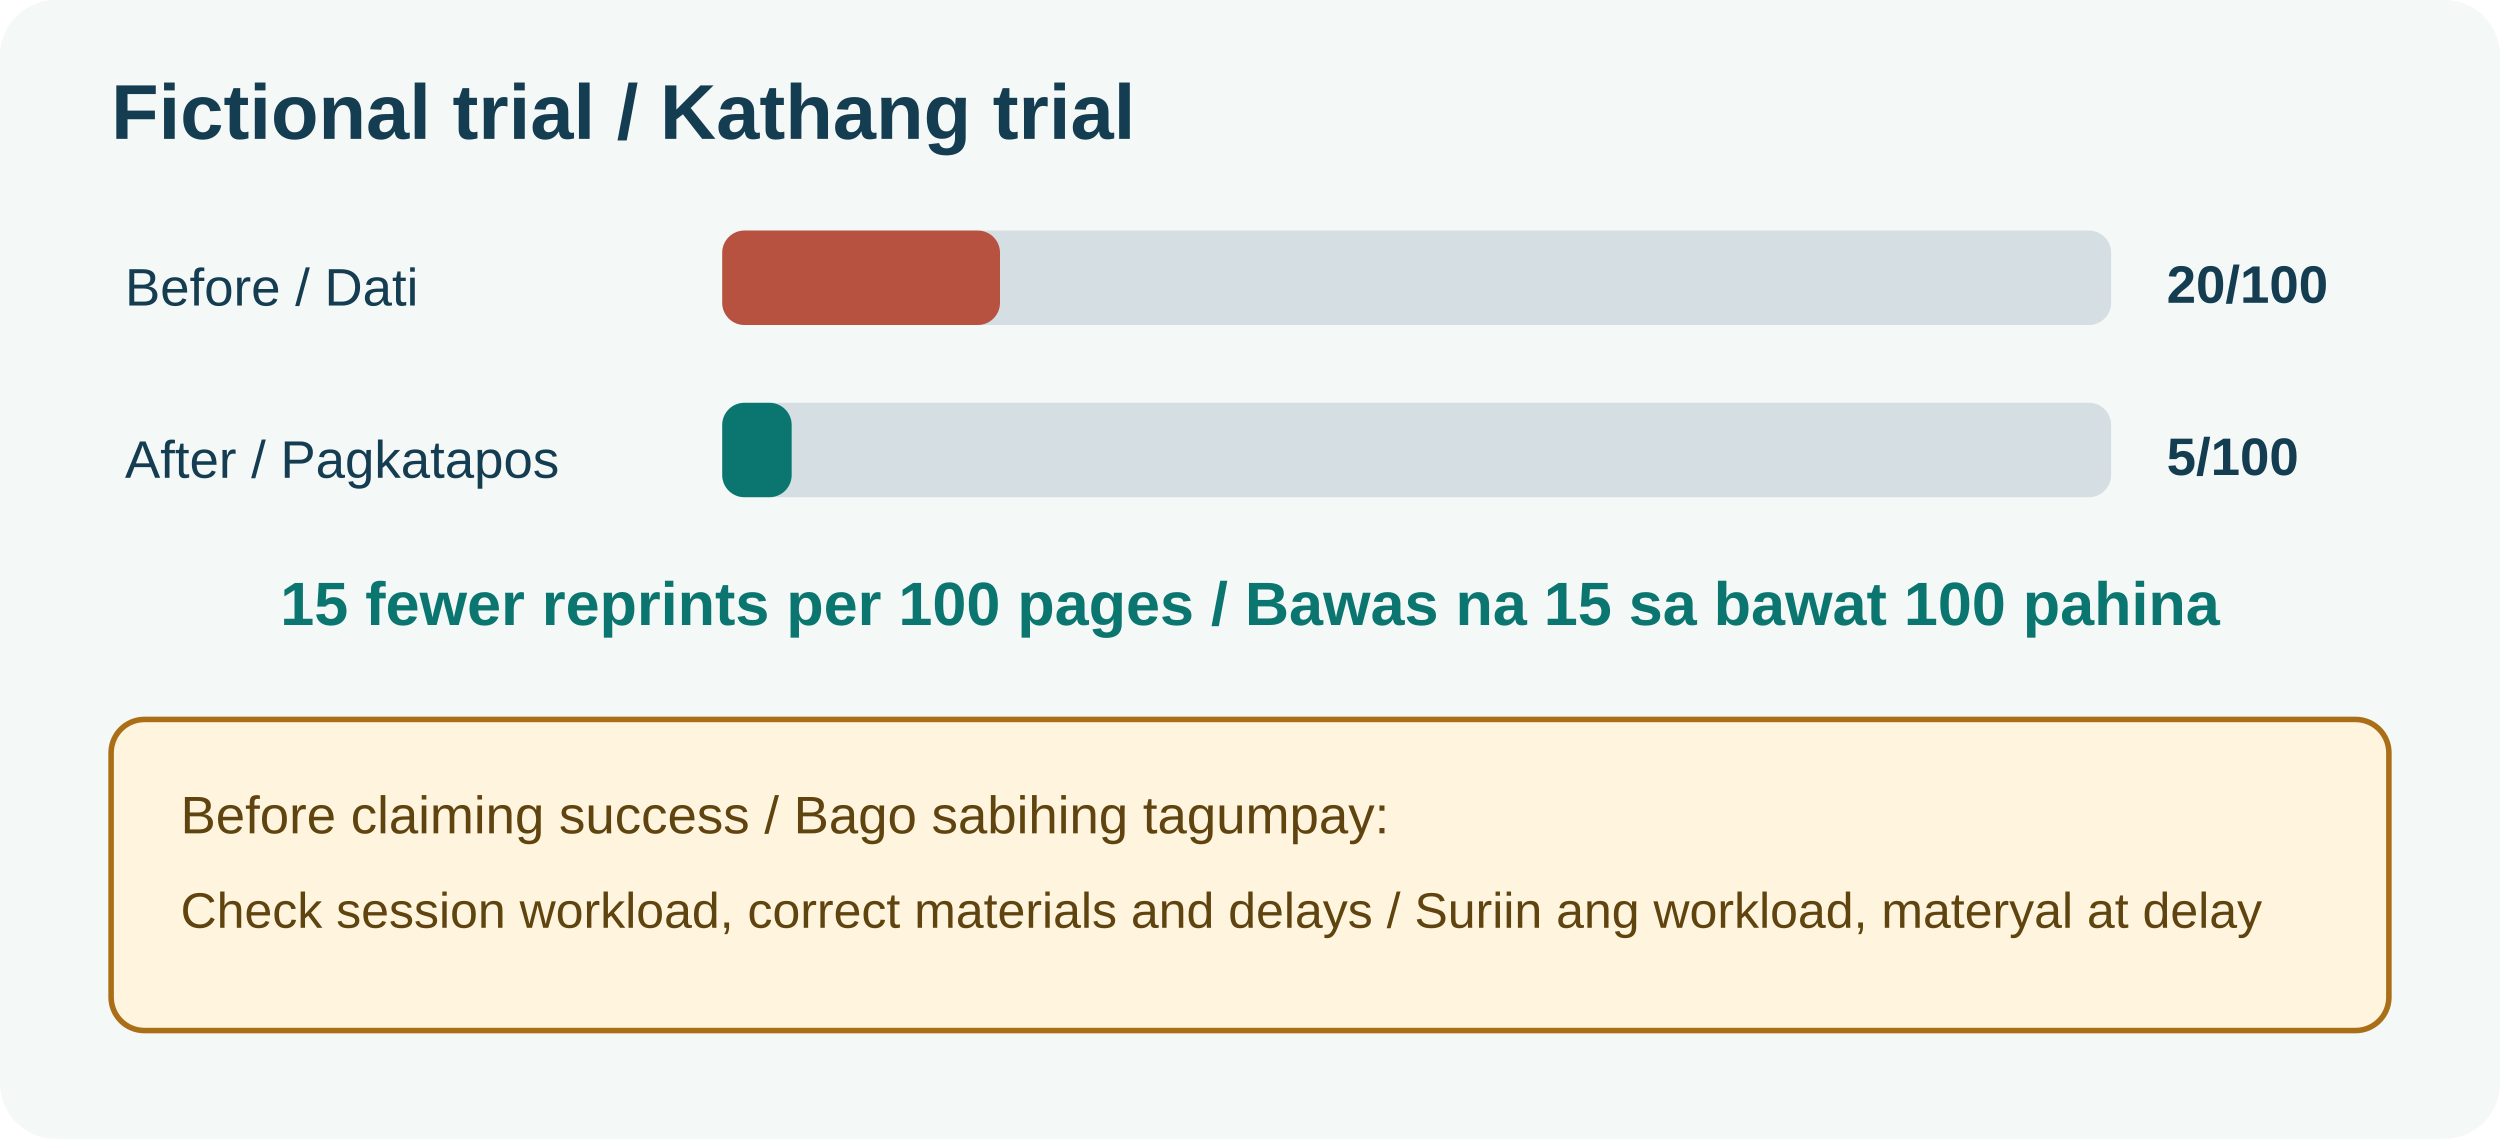
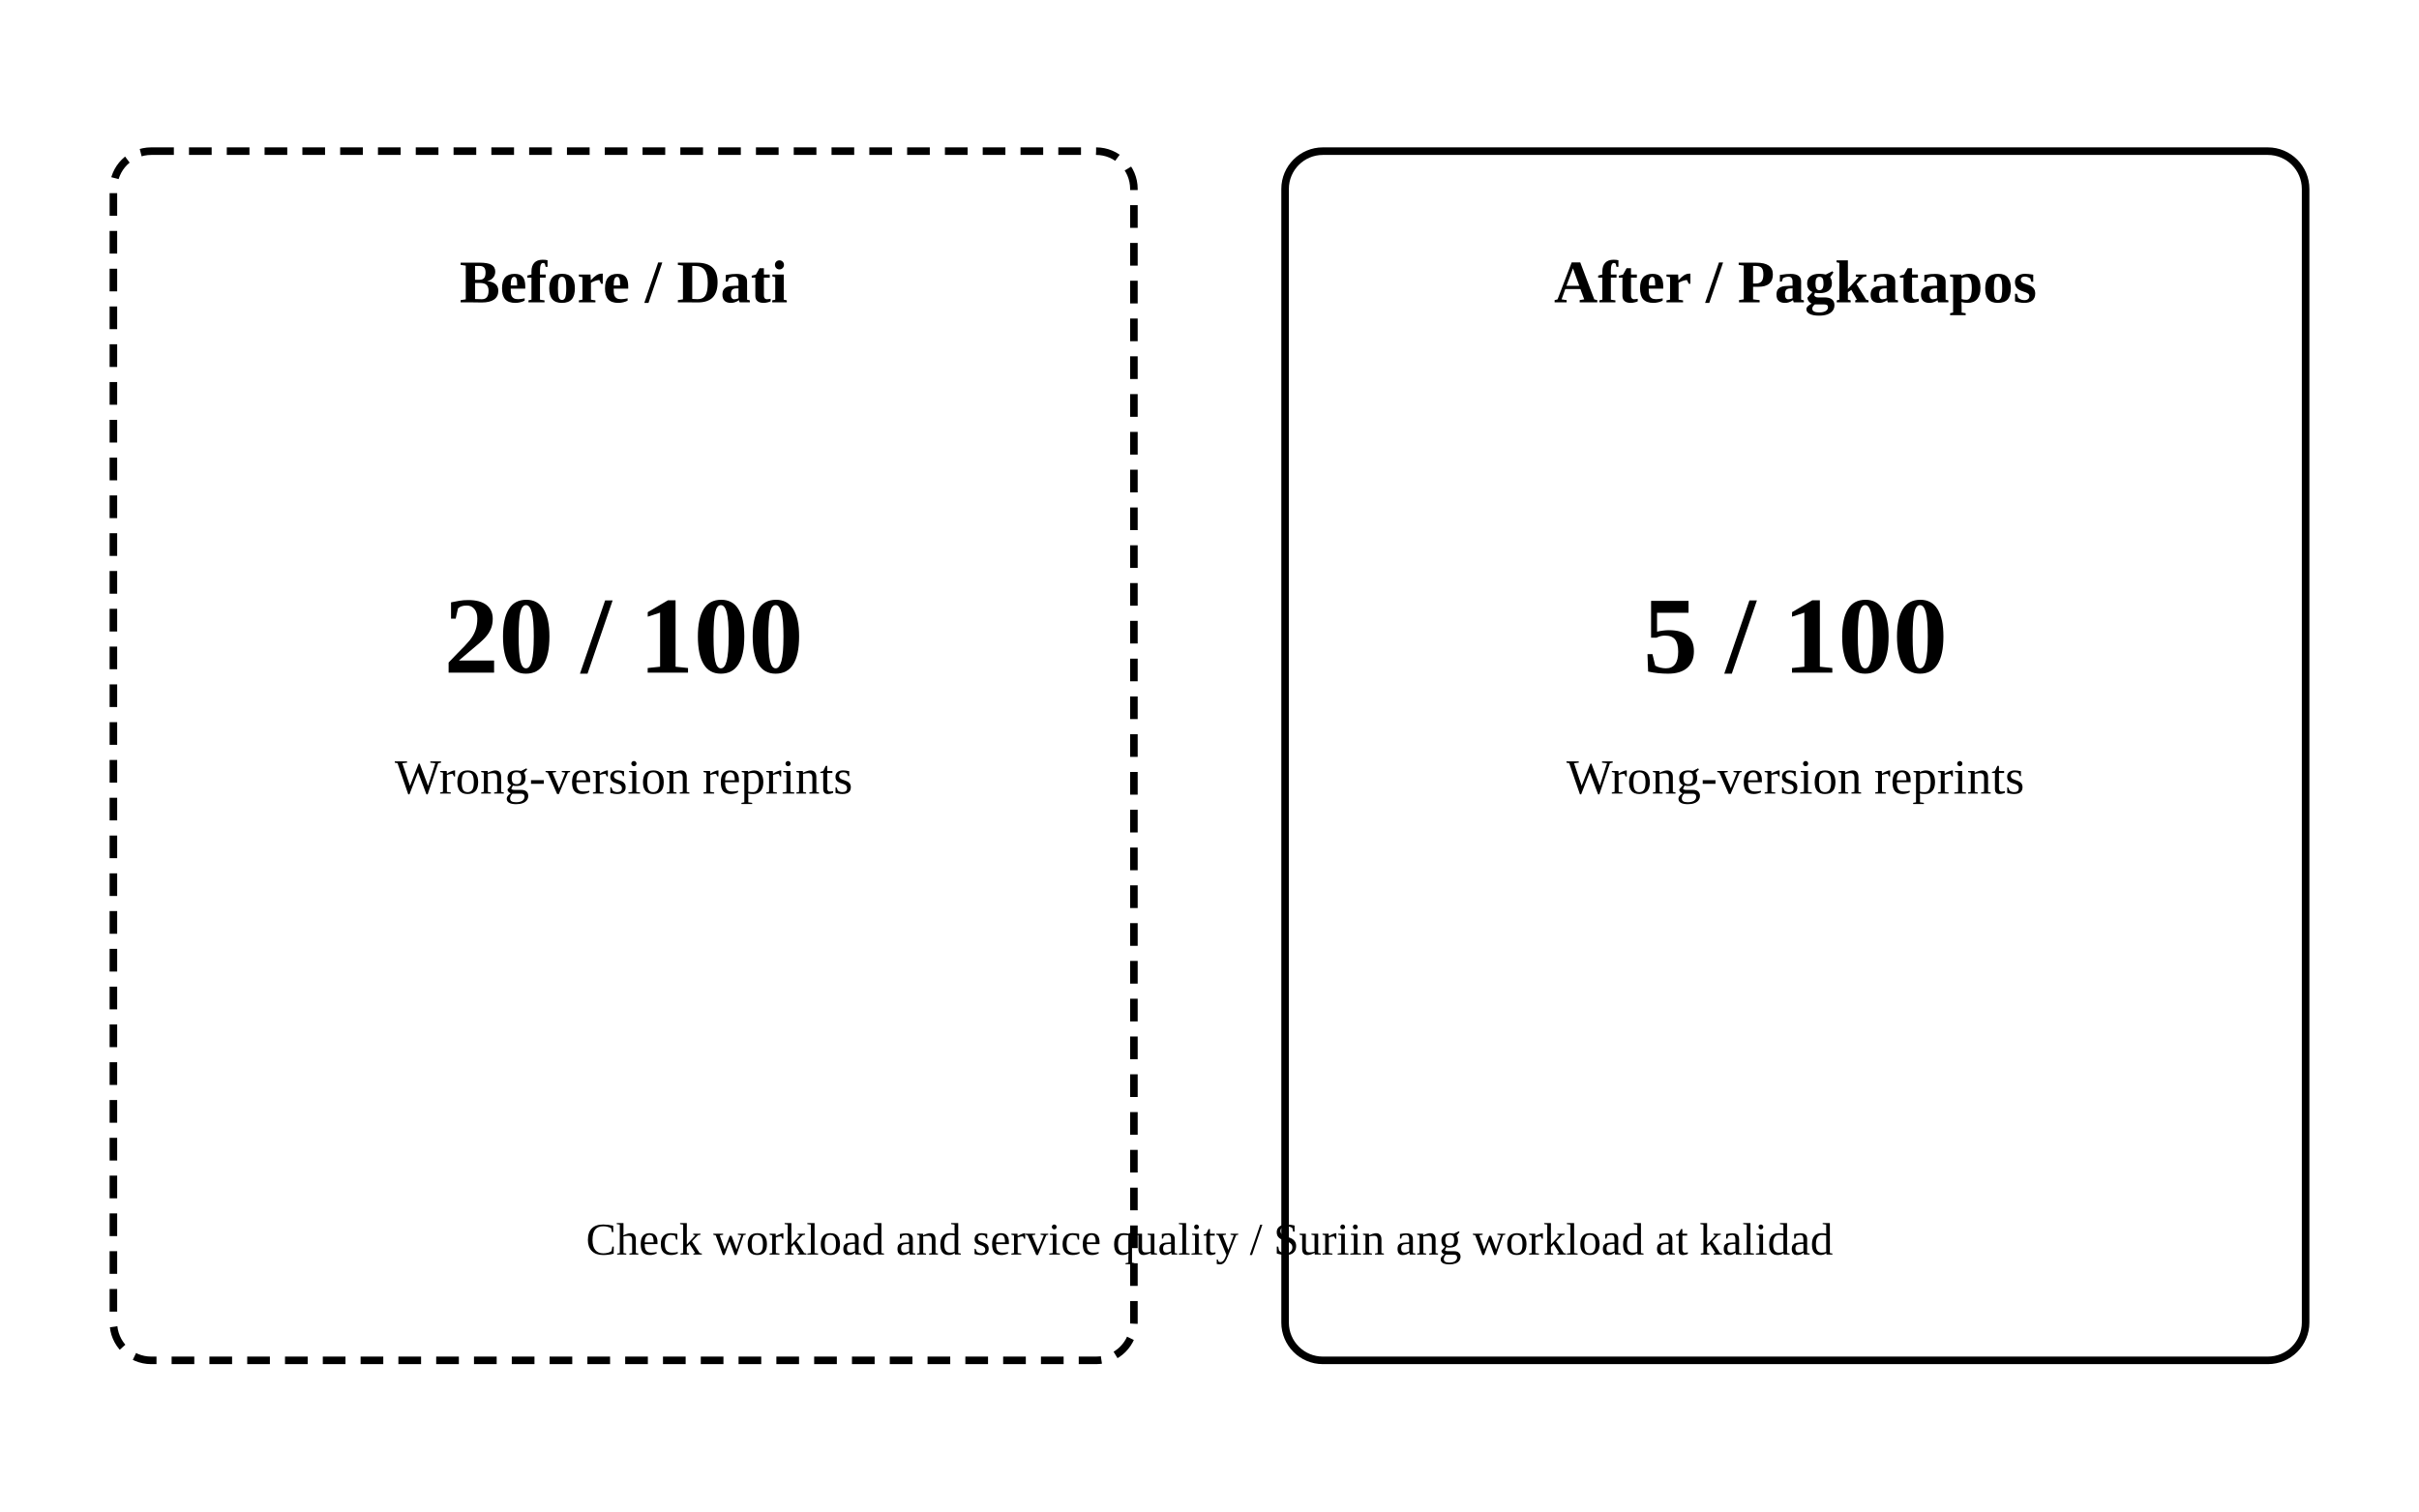
- <svg xmlns="http://www.w3.org/2000/svg" viewBox="0 0 900 410" role="img" aria-labelledby="title desc">
-   <rect width="900" height="410" rx="20" fill="#F4F8F7" />
-   <text x="40" y="50" font-family="Arial,sans-serif" font-size="28" font-weight="700" fill="#153D51">Fictional trial / Kathang trial</text>
-   <g font-family="Arial,sans-serif" fill="#153D51">
-     <text x="45" y="110" font-size="19">Before / Dati</text>
-     <rect x="260" y="83" width="500" height="34" rx="8" fill="#D5DEE2" />
-     <rect x="260" y="83" width="100" height="34" rx="8" fill="#B75241" />
-     <text x="780" y="109" font-size="19" font-weight="700">20/100</text>
-     <text x="45" y="172" font-size="19">After / Pagkatapos</text>
-     <rect x="260" y="145" width="500" height="34" rx="8" fill="#D5DEE2" />
-     <rect x="260" y="145" width="25" height="34" rx="8" fill="#0B756F" />
-     <text x="780" y="171" font-size="19" font-weight="700">5/100</text>
+ <svg viewBox="0 0 640 400">
+   <g fill="currentColor" text-anchor="middle">
+     <rect x="30" y="40" width="270" height="320" rx="10" fill="none" stroke="currentColor" stroke-width="2" stroke-dasharray="6 4" />
+     <text x="165" y="80" font-size="16" font-weight="700">Before / Dati</text>
+     <text x="165" y="178" font-size="29" font-weight="700">20 / 100</text>
+     <text x="165" y="210" font-size="13">Wrong-version reprints</text>
+     <rect x="340" y="40" width="270" height="320" rx="10" fill="none" stroke="currentColor" stroke-width="2" />
+     <text x="475" y="80" font-size="16" font-weight="700">After / Pagkatapos</text>
+     <text x="475" y="178" font-size="29" font-weight="700">5 / 100</text>
+     <text x="475" y="210" font-size="13">Wrong-version reprints</text>
+     <text x="320" y="332" font-size="12">Check workload and service quality / Suriin ang workload at kalidad</text>
  </g>
-   <text x="450" y="225" font-family="Arial,sans-serif" font-size="22" text-anchor="middle" font-weight="700" fill="#0B756F">15 fewer reprints per 100 pages / Bawas na 15 sa bawat 100 pahina</text>
-   <rect x="40" y="259" width="820" height="112" rx="12" fill="#FFF4DD" stroke="#A96E16" stroke-width="2" />
-   <text x="65" y="300" font-family="Arial,sans-serif" font-size="19" fill="#604410">Before claiming success / Bago sabihing tagumpay:</text>
-   <text x="65" y="334" font-family="Arial,sans-serif" font-size="18" fill="#604410">Check session workload, correct materials and delays / Suriin ang workload, materyal at delay</text>
</svg>
